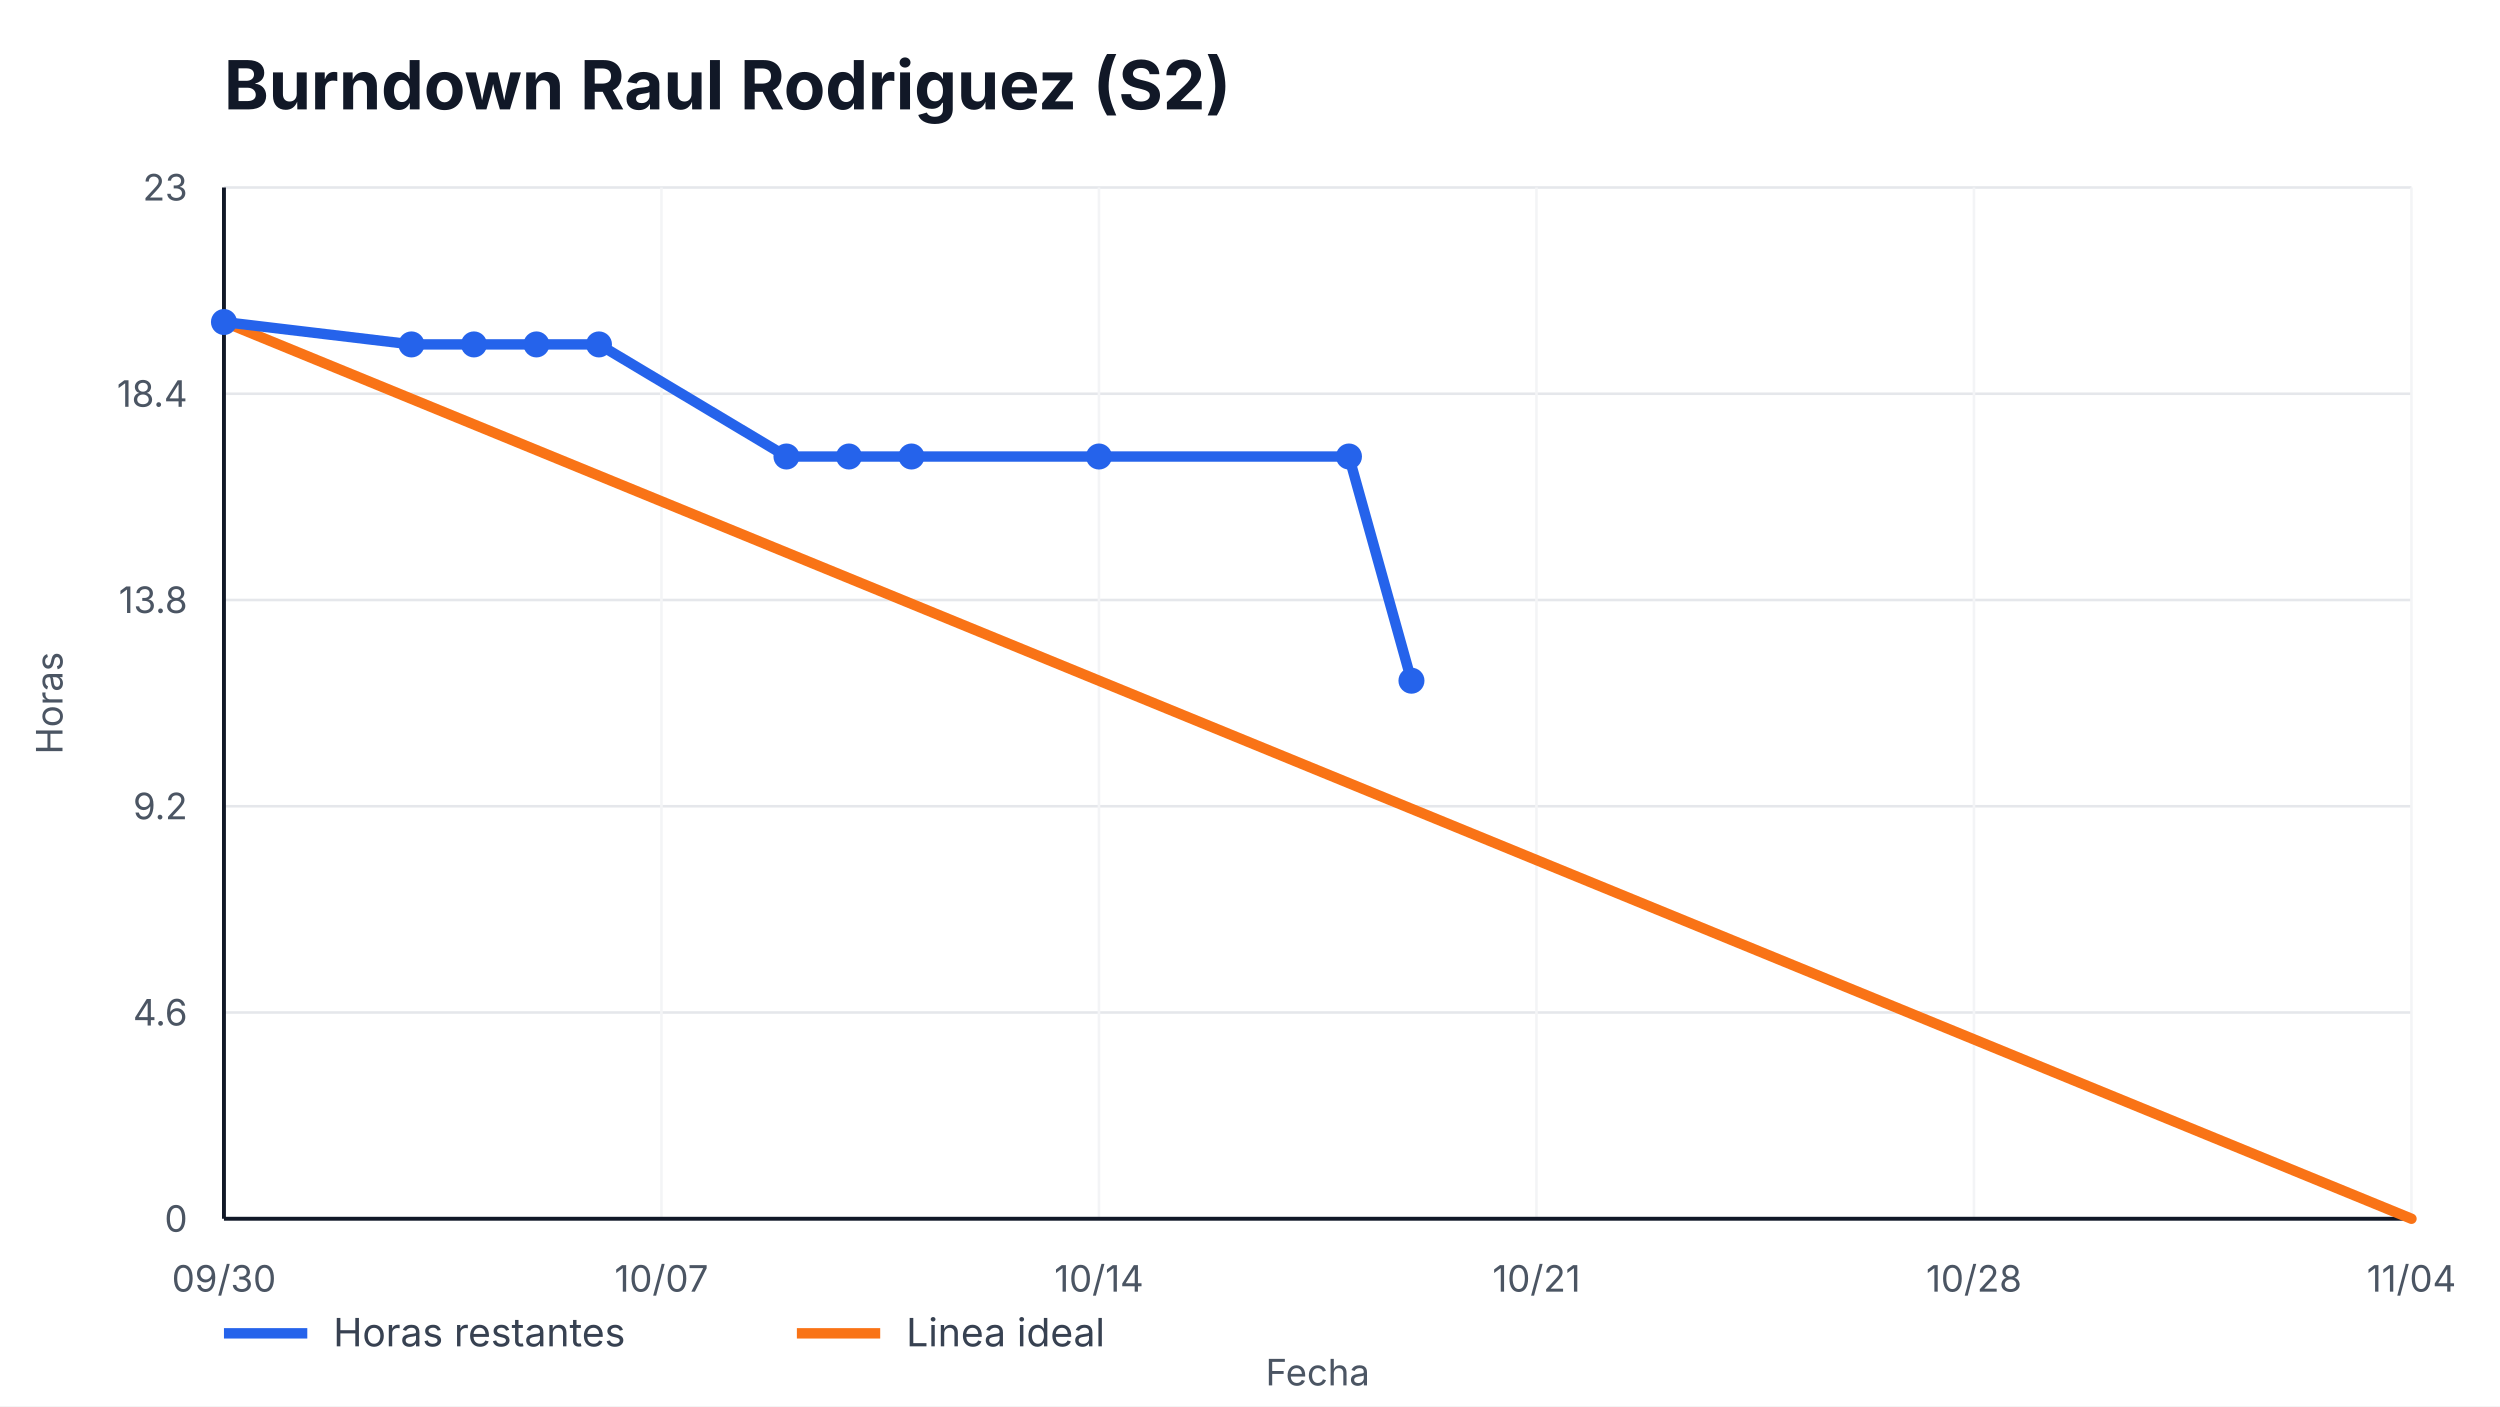
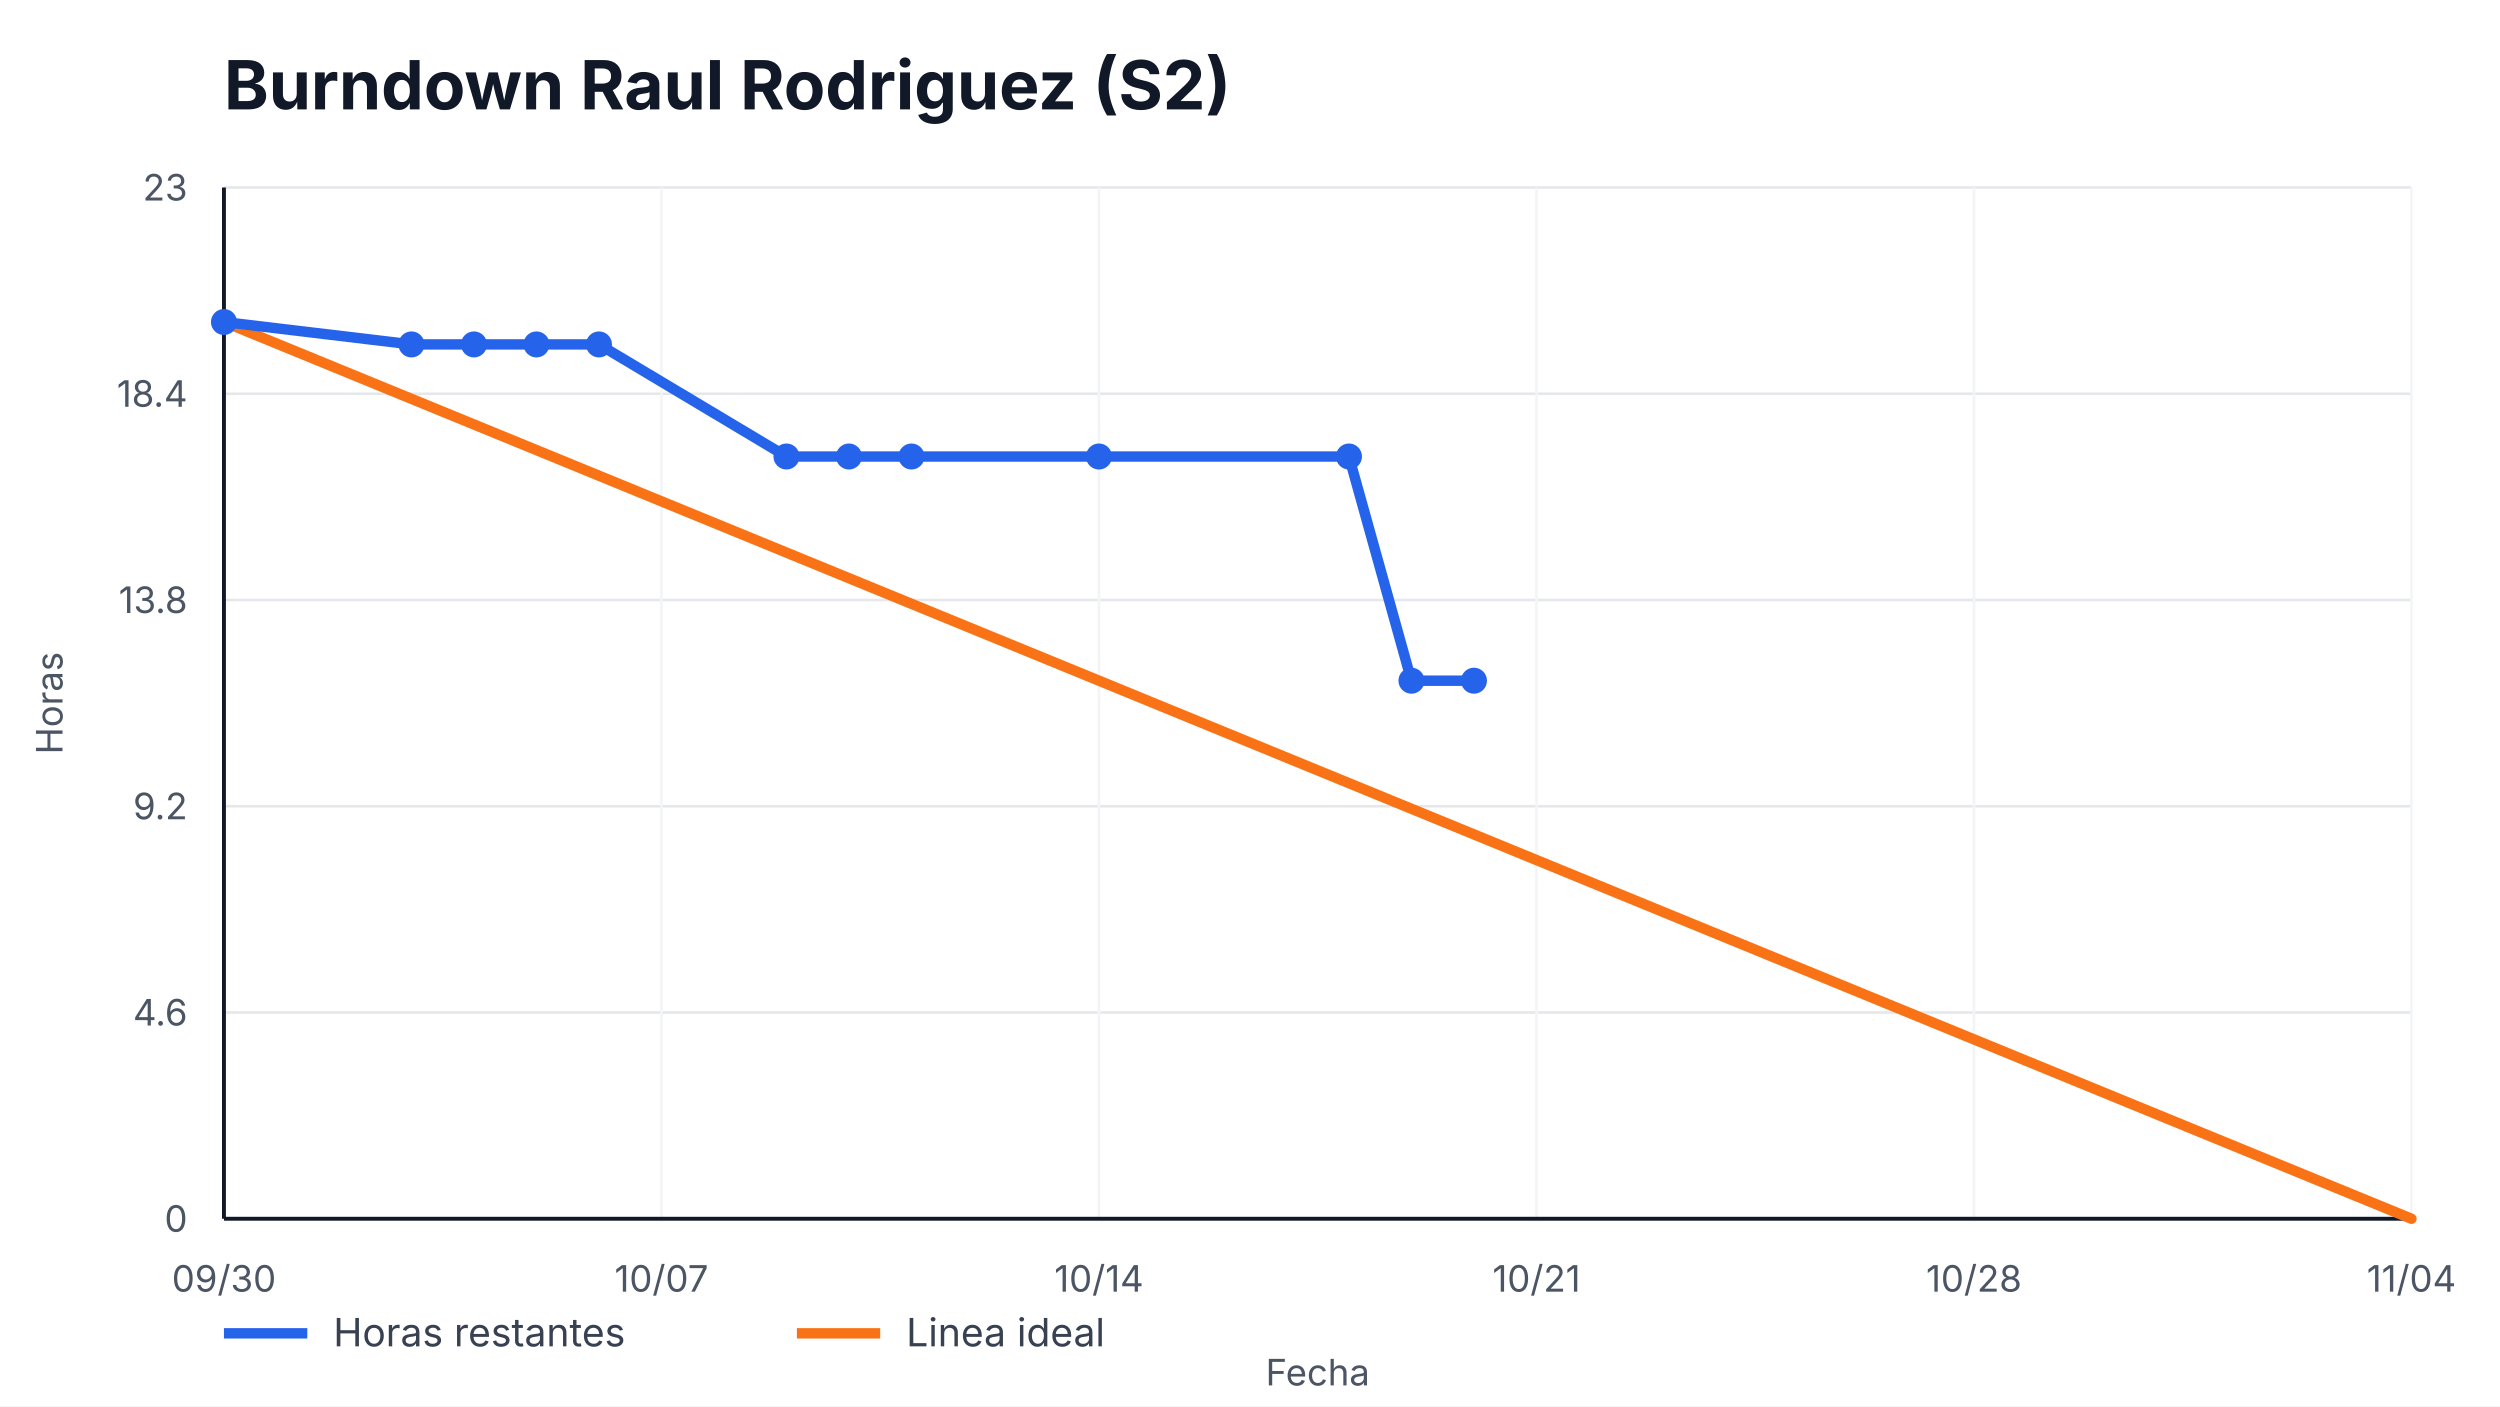
<svg xmlns="http://www.w3.org/2000/svg" width="960" height="540" viewBox="0 0 960 540" role="img" aria-label="Burndown Raul Rodriguez (S2)">
  <style>
    text { font-family: -apple-system, BlinkMacSystemFont, "Segoe UI", sans-serif; fill: #111827; }
    .title { font-size: 26px; font-weight: 700; }
    .axis { font-size: 14px; fill: #4b5563; }
    .legend { font-size: 15px; fill: #374151; }
    .overrun { font-size: 14px; font-weight: 700; fill: #b91c1c; }
  </style>
  <rect width="100%" height="100%" fill="#ffffff" />
  <text x="86" y="42" class="title">Burndown Raul Rodriguez (S2)</text>
  <g>
    <line x1="86" y1="468.00" x2="926" y2="468.00" stroke="#e5e7eb" />
    <line x1="86" y1="388.80" x2="926" y2="388.80" stroke="#e5e7eb" />
    <line x1="86" y1="309.60" x2="926" y2="309.60" stroke="#e5e7eb" />
    <line x1="86" y1="230.40" x2="926" y2="230.40" stroke="#e5e7eb" />
    <line x1="86" y1="151.20" x2="926" y2="151.20" stroke="#e5e7eb" />
    <line x1="86" y1="72.00" x2="926" y2="72.00" stroke="#e5e7eb" />
  </g>
  <g>
    <line x1="86.00" y1="72" x2="86.00" y2="468" stroke="#f3f4f6" />
    <text x="86.00" y="496" text-anchor="middle" class="axis">09/30</text>
    <line x1="254.00" y1="72" x2="254.00" y2="468" stroke="#f3f4f6" />
    <text x="254.00" y="496" text-anchor="middle" class="axis">10/07</text>
    <line x1="422.00" y1="72" x2="422.00" y2="468" stroke="#f3f4f6" />
    <text x="422.00" y="496" text-anchor="middle" class="axis">10/14</text>
    <line x1="590.00" y1="72" x2="590.00" y2="468" stroke="#f3f4f6" />
    <text x="590.00" y="496" text-anchor="middle" class="axis">10/21</text>
    <line x1="758.00" y1="72" x2="758.00" y2="468" stroke="#f3f4f6" />
    <text x="758.00" y="496" text-anchor="middle" class="axis">10/28</text>
    <line x1="926.00" y1="72" x2="926.00" y2="468" stroke="#f3f4f6" />
    <text x="926.00" y="496" text-anchor="middle" class="axis">11/04</text>
  </g>
  <line x1="86" y1="468" x2="926" y2="468" stroke="#111827" stroke-width="1.5" />
  <line x1="86" y1="72" x2="86" y2="468" stroke="#111827" stroke-width="1.5" />
  <g>
    <text x="72" y="473.00" text-anchor="end" class="axis">0</text>
    <text x="72" y="393.80" text-anchor="end" class="axis">4.6</text>
    <text x="72" y="314.60" text-anchor="end" class="axis">9.2</text>
    <text x="72" y="235.40" text-anchor="end" class="axis">13.8</text>
    <text x="72" y="156.20" text-anchor="end" class="axis">18.4</text>
    <text x="72" y="77.00" text-anchor="end" class="axis">23</text>
  </g>
  <polyline points="86.00,123.65 926.00,468.00" fill="none" stroke="#f97316" stroke-width="4" stroke-linecap="round" />
-   <polyline points="86.00,123.65 158.00,132.26 182.00,132.26 206.00,132.26 230.00,132.26 302.00,175.30 326.00,175.30 350.00,175.30 422.00,175.30 518.00,175.30 542.00,261.39" fill="none" stroke="#2563eb" stroke-width="4" stroke-linecap="round" stroke-linejoin="round" />
+   <polyline points="86.00,123.65 158.00,132.26 182.00,132.26 206.00,132.26 230.00,132.26 302.00,175.30 326.00,175.30 350.00,175.30 422.00,175.30 518.00,175.30 542.00,261.39 566.00,261.39" fill="none" stroke="#2563eb" stroke-width="4" stroke-linecap="round" stroke-linejoin="round" />
  <g>
    <circle cx="86.00" cy="123.65" r="5" fill="#2563eb" />
    <circle cx="158.00" cy="132.26" r="5" fill="#2563eb" />
    <circle cx="182.00" cy="132.26" r="5" fill="#2563eb" />
    <circle cx="206.00" cy="132.26" r="5" fill="#2563eb" />
    <circle cx="230.00" cy="132.26" r="5" fill="#2563eb" />
    <circle cx="302.00" cy="175.30" r="5" fill="#2563eb" />
    <circle cx="326.00" cy="175.30" r="5" fill="#2563eb" />
    <circle cx="350.00" cy="175.30" r="5" fill="#2563eb" />
    <circle cx="422.00" cy="175.30" r="5" fill="#2563eb" />
    <circle cx="518.00" cy="175.30" r="5" fill="#2563eb" />
    <circle cx="542.00" cy="261.39" r="5" fill="#2563eb" />
+     <circle cx="566.00" cy="261.39" r="5" fill="#2563eb" />
  </g>
  <line x1="86" y1="512" x2="118" y2="512" stroke="#2563eb" stroke-width="4" />
  <text x="128" y="517" class="legend">Horas restantes</text>
  <line x1="306" y1="512" x2="338" y2="512" stroke="#f97316" stroke-width="4" />
  <text x="348" y="517" class="legend">Linea ideal</text>
  <text x="506.0" y="532" text-anchor="middle" class="axis">Fecha</text>
  <text x="24" y="270.0" transform="rotate(-90 24,270.0)" text-anchor="middle" class="axis">Horas</text>
</svg>
